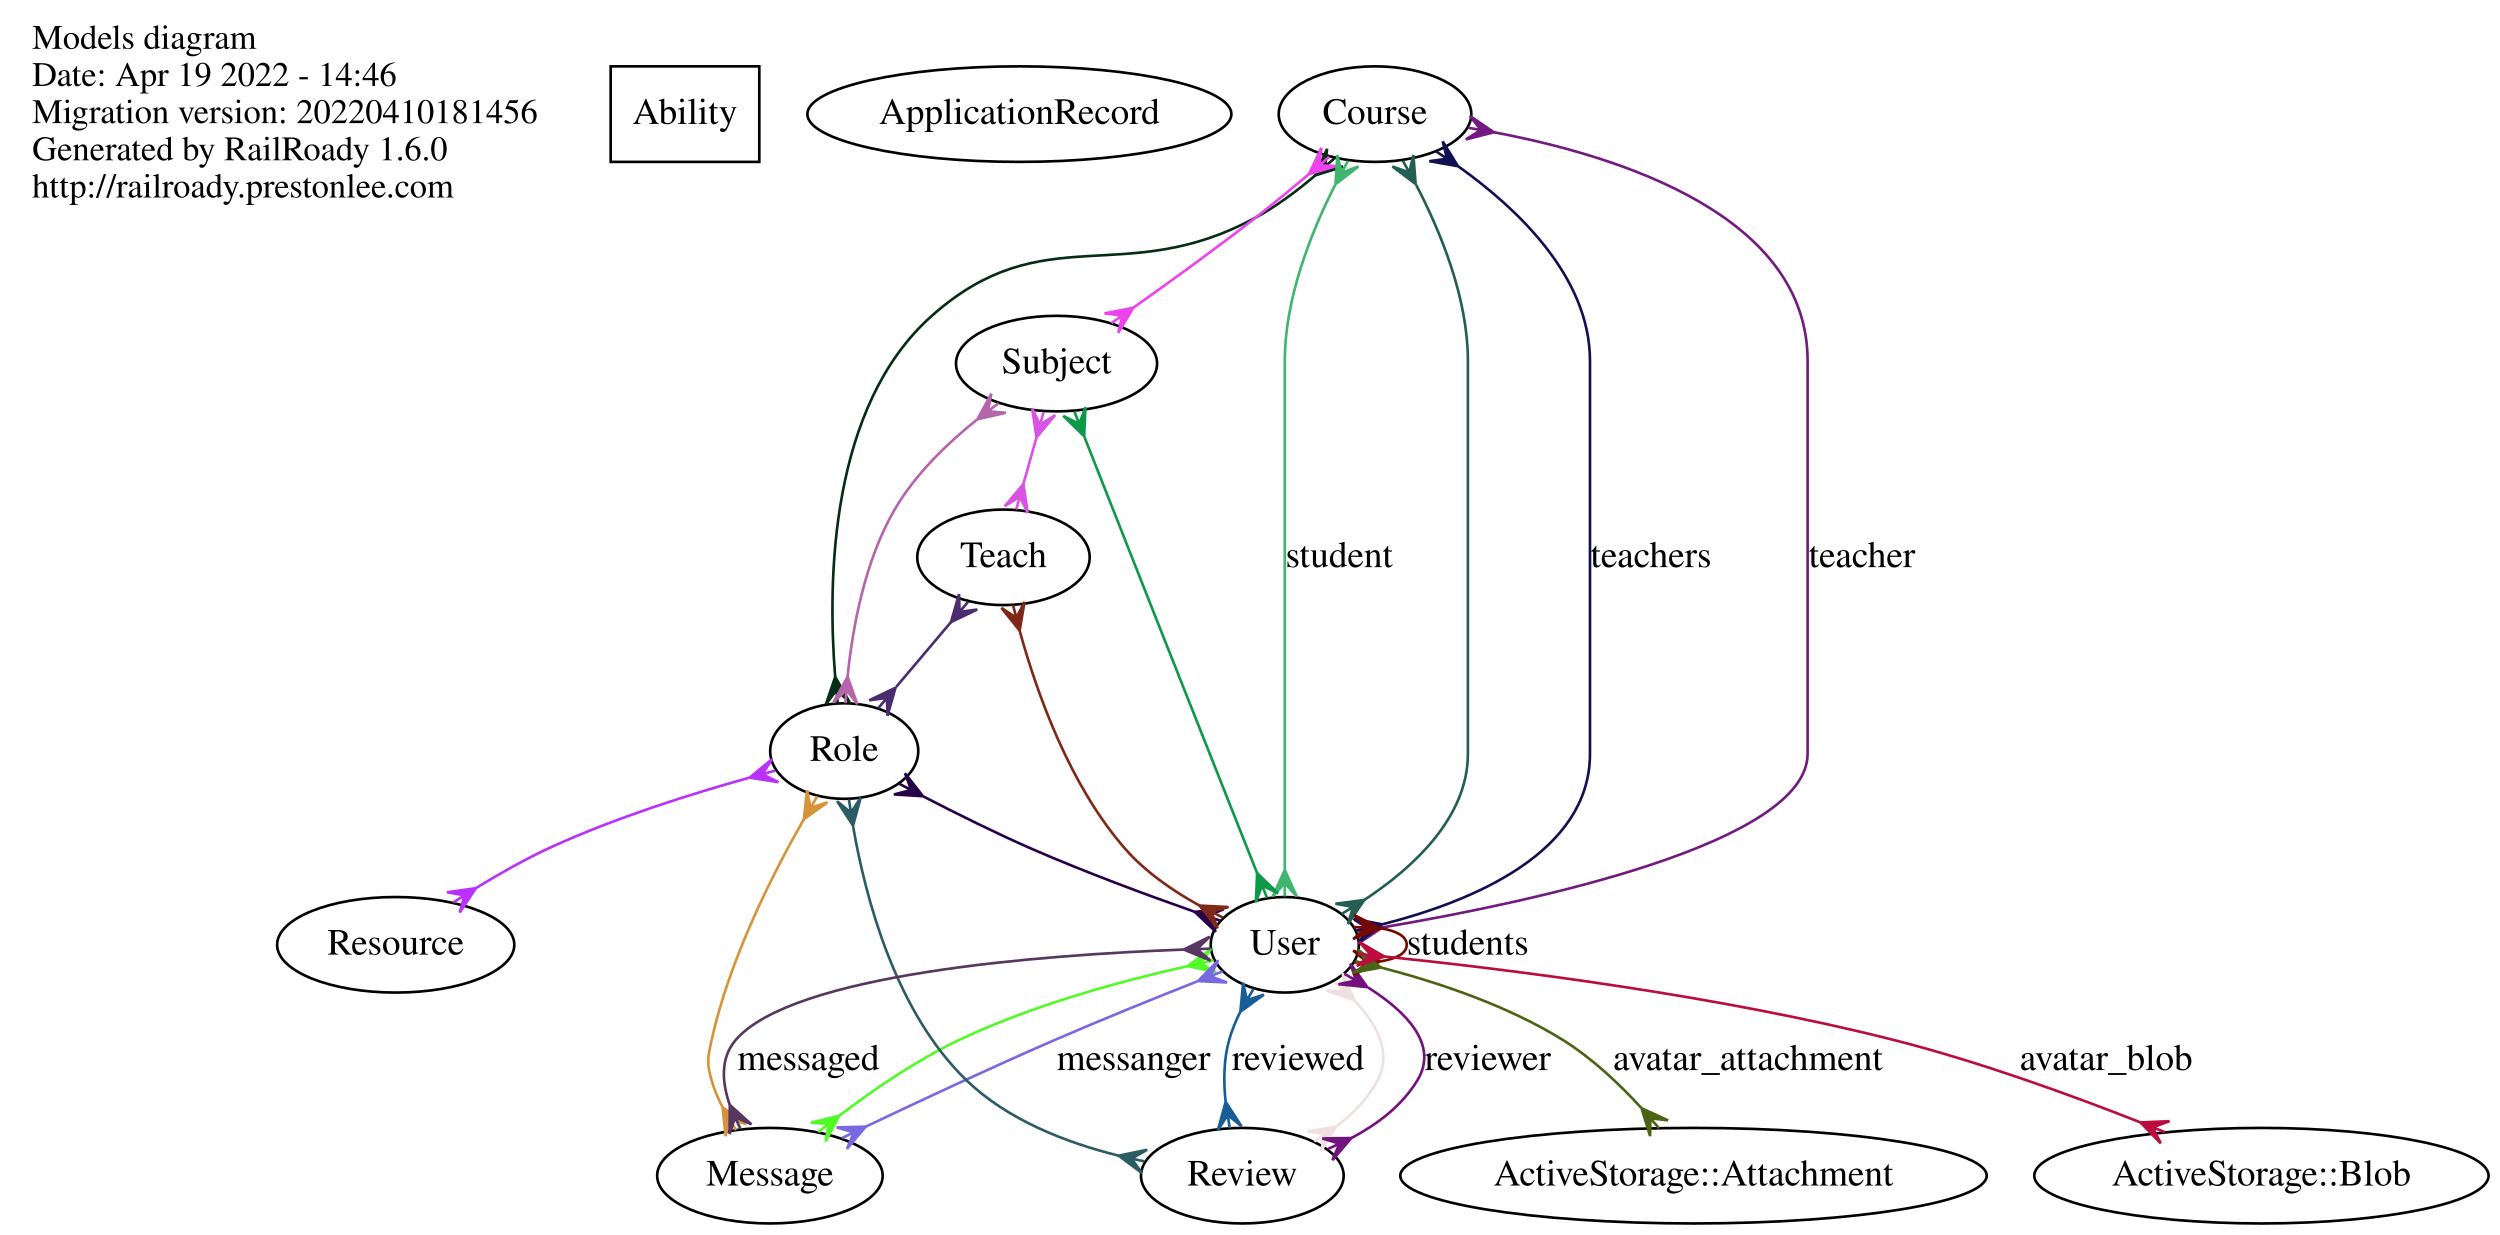
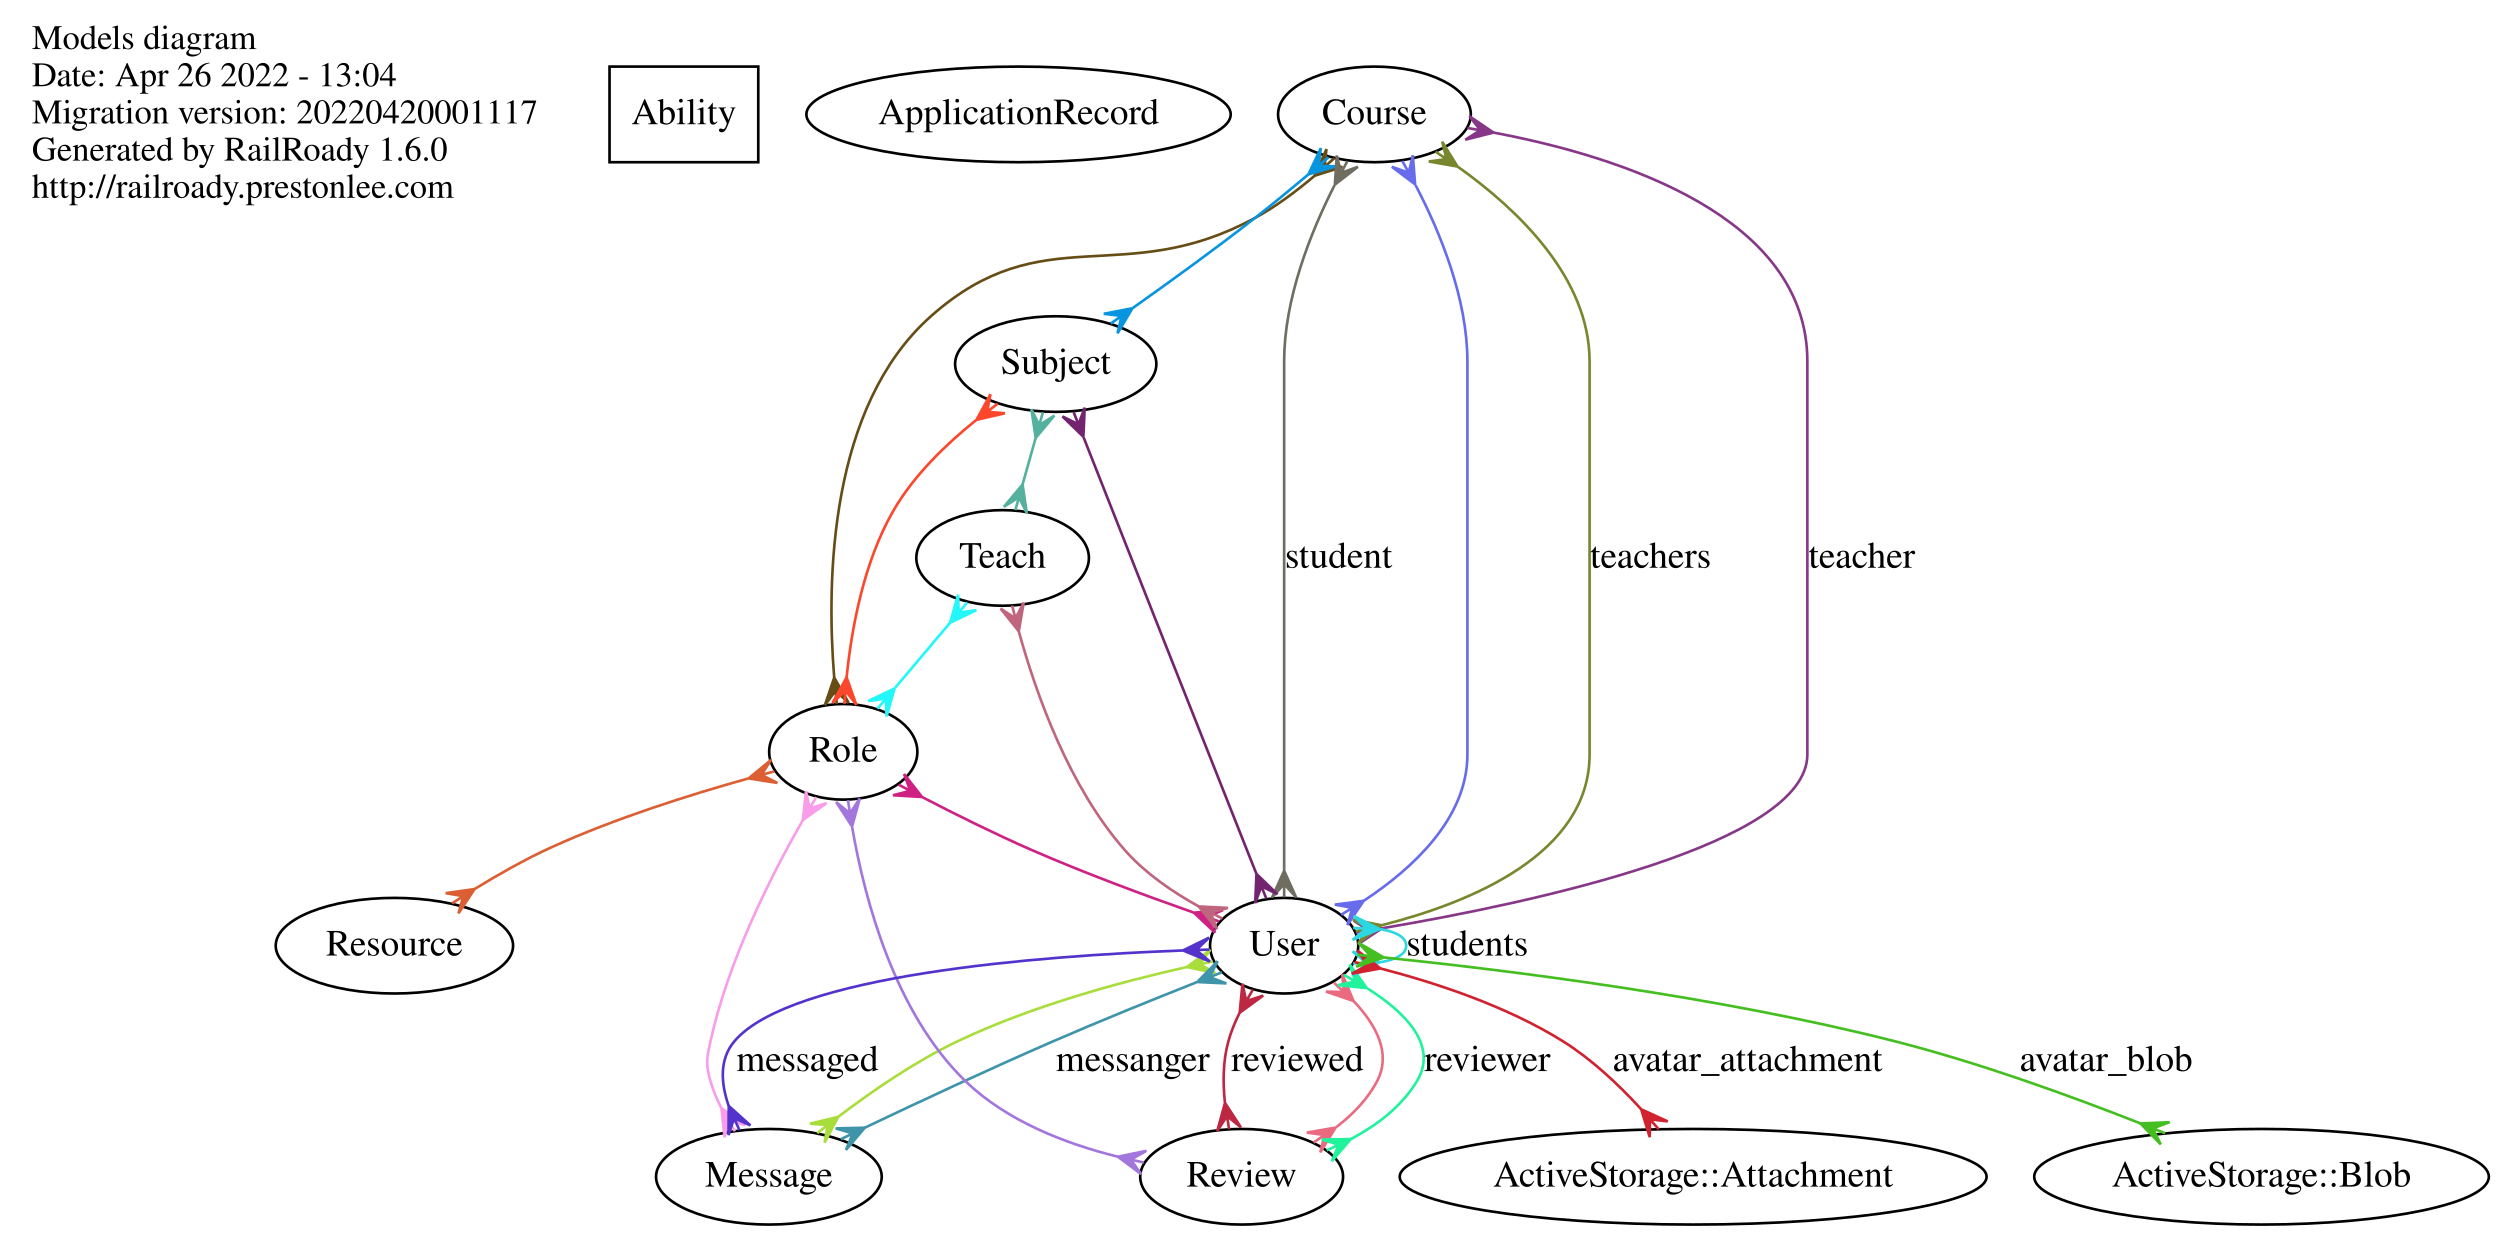
- <svg xmlns="http://www.w3.org/2000/svg" width="942pt" height="465pt" viewBox="0.00 0.00 941.79 465.00">
+ <svg xmlns="http://www.w3.org/2000/svg" width="941pt" height="465pt" viewBox="0.00 0.00 941.29 465.00">
  <g id="graph0" class="graph" transform="scale(1 1) rotate(0) translate(4 461)">
-     <polygon fill="transparent" stroke="transparent" points="-4,4 -4,-461 937.79,-461 937.79,4 -4,4" />
+     <polygon fill="transparent" stroke="transparent" points="-4,4 -4,-461 937.29,-461 937.29,4 -4,4" />
    <g id="node1" class="node">
      <text text-anchor="start" x="8" y="-442.6" font-family="Times,serif" font-size="13.00">Models diagram</text>
-       <text text-anchor="start" x="8" y="-428.6" font-family="Times,serif" font-size="13.00">Date: Apr 19 2022 - 14:46</text>
-       <text text-anchor="start" x="8" y="-414.6" font-family="Times,serif" font-size="13.00">Migration version: 20220410181456</text>
+       <text text-anchor="start" x="8" y="-428.6" font-family="Times,serif" font-size="13.00">Date: Apr 26 2022 - 13:04</text>
+       <text text-anchor="start" x="8" y="-414.6" font-family="Times,serif" font-size="13.00">Migration version: 20220420001117</text>
      <text text-anchor="start" x="8" y="-400.6" font-family="Times,serif" font-size="13.00">Generated by RailRoady 1.6.0</text>
      <text text-anchor="start" x="8" y="-386.6" font-family="Times,serif" font-size="13.00">http://railroady.prestonlee.com</text>
    </g>
    <g id="node2" class="node">
-       <polygon fill="none" stroke="black" points="282,-436 226,-436 226,-400 282,-400 282,-436" />
-       <text text-anchor="middle" x="254" y="-414.3" font-family="Times,serif" font-size="14.00">Ability</text>
+       <polygon fill="none" stroke="black" points="281.5,-436 225.5,-436 225.5,-400 281.5,-400 281.5,-436" />
+       <text text-anchor="middle" x="253.5" y="-414.3" font-family="Times,serif" font-size="14.00">Ability</text>
    </g>
    <g id="node3" class="node">
-       <ellipse fill="none" stroke="black" cx="380" cy="-418" rx="79.89" ry="18" />
-       <text text-anchor="middle" x="380" y="-414.3" font-family="Times,serif" font-size="14.00">ApplicationRecord</text>
+       <ellipse fill="none" stroke="black" cx="379.5" cy="-418" rx="79.89" ry="18" />
+       <text text-anchor="middle" x="379.5" y="-414.3" font-family="Times,serif" font-size="14.00">ApplicationRecord</text>
    </g>
    <g id="node4" class="node">
-       <ellipse fill="none" stroke="black" cx="514" cy="-418" rx="36.29" ry="18" />
-       <text text-anchor="middle" x="514" y="-414.3" font-family="Times,serif" font-size="14.00">Course</text>
+       <ellipse fill="none" stroke="black" cx="513.5" cy="-418" rx="36.29" ry="18" />
+       <text text-anchor="middle" x="513.5" y="-414.3" font-family="Times,serif" font-size="14.00">Course</text>
    </g>
    <g id="node7" class="node">
-       <ellipse fill="none" stroke="black" cx="314" cy="-178" rx="27.9" ry="18" />
-       <text text-anchor="middle" x="314" y="-174.3" font-family="Times,serif" font-size="14.00">Role</text>
+       <ellipse fill="none" stroke="black" cx="313.5" cy="-178" rx="27.9" ry="18" />
+       <text text-anchor="middle" x="313.5" y="-174.3" font-family="Times,serif" font-size="14.00">Role</text>
    </g>
    <g id="edge4" class="edge">
-       <path fill="none" stroke="#052c14" d="M491.44,-394.87C484.64,-389.09 476.88,-383.28 469,-379 419.22,-351.94 389.37,-379.62 347,-342 308.68,-307.98 307.63,-242.79 310.59,-205.99" />
-       <polygon fill="#052c14" stroke="#052c14" points="491.47,-394.9 495.93,-404.92 495.2,-398.23 498.93,-401.56 498.93,-401.56 498.93,-401.56 495.2,-398.23 501.93,-398.21 491.47,-394.9 491.47,-394.9" />
-       <polygon fill="#052c14" stroke="#052c14" points="310.6,-205.94 316.04,-196.42 311.08,-200.96 311.56,-195.99 311.56,-195.99 311.56,-195.99 311.08,-200.96 307.08,-195.56 310.6,-205.94 310.6,-205.94" />
+       <path fill="none" stroke="#654d15" d="M490.94,-394.87C484.14,-389.09 476.38,-383.28 468.5,-379 418.72,-351.94 388.87,-379.62 346.5,-342 308.18,-307.98 307.13,-242.79 310.09,-205.99" />
+       <polygon fill="#654d15" stroke="#654d15" points="490.97,-394.9 495.43,-404.92 494.7,-398.23 498.43,-401.56 498.43,-401.56 498.43,-401.56 494.7,-398.23 501.43,-398.21 490.97,-394.9 490.97,-394.9" />
+       <polygon fill="#654d15" stroke="#654d15" points="310.1,-205.94 315.54,-196.42 310.58,-200.96 311.06,-195.99 311.06,-195.99 311.06,-195.99 310.58,-200.96 306.58,-195.56 310.1,-205.94 310.1,-205.94" />
    </g>
    <g id="node8" class="node">
-       <ellipse fill="none" stroke="black" cx="394" cy="-324" rx="37.89" ry="18" />
-       <text text-anchor="middle" x="394" y="-320.3" font-family="Times,serif" font-size="14.00">Subject</text>
+       <ellipse fill="none" stroke="black" cx="393.5" cy="-324" rx="37.89" ry="18" />
+       <text text-anchor="middle" x="393.5" y="-320.3" font-family="Times,serif" font-size="14.00">Subject</text>
    </g>
    <g id="edge3" class="edge">
-       <path fill="none" stroke="#ed43ec" d="M488.95,-395.26C482.53,-389.85 475.58,-384.13 469,-379 454.13,-367.39 437.09,-355.05 423.02,-345.11" />
-       <polygon fill="#ed43ec" stroke="#ed43ec" points="489.12,-395.4 493.82,-405.31 492.93,-398.64 496.74,-401.88 496.74,-401.88 496.74,-401.88 492.93,-398.64 499.65,-398.46 489.12,-395.4 489.12,-395.4" />
-       <polygon fill="#ed43ec" stroke="#ed43ec" points="422.87,-345 417.27,-335.57 418.78,-342.12 414.69,-339.25 414.69,-339.25 414.69,-339.25 418.78,-342.12 412.1,-342.93 422.87,-345 422.87,-345" />
+       <path fill="none" stroke="#0795e0" d="M488.45,-395.26C482.03,-389.85 475.08,-384.13 468.5,-379 453.63,-367.39 436.59,-355.05 422.52,-345.11" />
+       <polygon fill="#0795e0" stroke="#0795e0" points="488.62,-395.4 493.32,-405.31 492.43,-398.64 496.24,-401.88 496.24,-401.88 496.24,-401.88 492.43,-398.64 499.15,-398.46 488.62,-395.4 488.62,-395.4" />
+       <polygon fill="#0795e0" stroke="#0795e0" points="422.37,-345 416.77,-335.57 418.28,-342.12 414.19,-339.25 414.19,-339.25 414.19,-339.25 418.28,-342.12 411.6,-342.93 422.37,-345 422.37,-345" />
    </g>
    <g id="node10" class="node">
-       <ellipse fill="none" stroke="black" cx="480" cy="-105" rx="27.9" ry="18" />
-       <text text-anchor="middle" x="480" y="-101.3" font-family="Times,serif" font-size="14.00">User</text>
+       <ellipse fill="none" stroke="black" cx="479.5" cy="-105" rx="27.9" ry="18" />
+       <text text-anchor="middle" x="479.5" y="-101.3" font-family="Times,serif" font-size="14.00">User</text>
    </g>
    <g id="edge1" class="edge">
-       <path fill="none" stroke="#731a80" d="M558.9,-411.14C607.15,-402.04 677,-379.46 677,-325 677,-325 677,-325 677,-177 677,-143.37 574.14,-121.27 517.07,-111.6" />
-       <polygon fill="#731a80" stroke="#731a80" points="558.82,-411.16 548.19,-408.46 553.89,-412.02 548.97,-412.89 548.97,-412.89 548.97,-412.89 553.89,-412.02 549.75,-417.32 558.82,-411.16 558.82,-411.16" />
-       <polygon fill="#731a80" stroke="#731a80" points="516.85,-111.56 507.71,-105.49 511.91,-110.75 506.98,-109.93 506.98,-109.93 506.98,-109.93 511.91,-110.75 506.25,-114.37 516.85,-111.56 516.85,-111.56" />
-       <text text-anchor="middle" x="697.5" y="-247.3" font-family="Times,serif" font-size="14.00">teacher</text>
+       <path fill="none" stroke="#873788" d="M558.4,-411.14C606.65,-402.04 676.5,-379.46 676.5,-325 676.5,-325 676.5,-325 676.5,-177 676.5,-143.37 573.64,-121.27 516.57,-111.6" />
+       <polygon fill="#873788" stroke="#873788" points="558.32,-411.16 547.69,-408.46 553.39,-412.02 548.47,-412.89 548.47,-412.89 548.47,-412.89 553.39,-412.02 549.25,-417.32 558.32,-411.16 558.32,-411.16" />
+       <polygon fill="#873788" stroke="#873788" points="516.35,-111.56 507.21,-105.49 511.41,-110.75 506.48,-109.93 506.48,-109.93 506.48,-109.93 511.41,-110.75 505.75,-114.37 516.35,-111.56 516.35,-111.56" />
+       <text text-anchor="middle" x="697" y="-247.3" font-family="Times,serif" font-size="14.00">teacher</text>
    </g>
    <g id="edge2" class="edge">
-       <path fill="none" stroke="#3fb56f" d="M498.9,-391.17C489.81,-373.23 480,-348.42 480,-325 480,-325 480,-325 480,-177 480,-162.65 480,-146.67 480,-133.51" />
-       <polygon fill="#3fb56f" stroke="#3fb56f" points="499.1,-391.56 499.83,-402.5 501.45,-395.97 503.8,-400.39 503.8,-400.39 503.8,-400.39 501.45,-395.97 507.77,-398.27 499.1,-391.56 499.1,-391.56" />
-       <polygon fill="#3fb56f" stroke="#3fb56f" points="480,-133.22 484.5,-123.22 480,-128.22 480,-123.22 480,-123.22 480,-123.22 480,-128.22 475.5,-123.22 480,-133.22 480,-133.22" />
-       <text text-anchor="middle" x="500.5" y="-247.3" font-family="Times,serif" font-size="14.00">student</text>
+       <path fill="none" stroke="#6e6d5f" d="M498.4,-391.17C489.31,-373.23 479.5,-348.42 479.5,-325 479.5,-325 479.5,-325 479.5,-177 479.5,-162.65 479.5,-146.67 479.5,-133.51" />
+       <polygon fill="#6e6d5f" stroke="#6e6d5f" points="498.6,-391.56 499.33,-402.5 500.95,-395.97 503.3,-400.39 503.3,-400.39 503.3,-400.39 500.95,-395.97 507.27,-398.27 498.6,-391.56 498.6,-391.56" />
+       <polygon fill="#6e6d5f" stroke="#6e6d5f" points="479.5,-133.22 484,-123.22 479.5,-128.22 479.5,-123.22 479.5,-123.22 479.5,-123.22 479.5,-128.22 475,-123.22 479.5,-133.22 479.5,-133.22" />
+       <text text-anchor="middle" x="500" y="-247.3" font-family="Times,serif" font-size="14.00">student</text>
    </g>
    <g id="node5" class="node">
-       <ellipse fill="none" stroke="black" cx="286" cy="-18" rx="42.49" ry="18" />
-       <text text-anchor="middle" x="286" y="-14.3" font-family="Times,serif" font-size="14.00">Message</text>
+       <ellipse fill="none" stroke="black" cx="285.5" cy="-18" rx="42.49" ry="18" />
+       <text text-anchor="middle" x="285.5" y="-14.3" font-family="Times,serif" font-size="14.00">Message</text>
    </g>
    <g id="edge5" class="edge">
-       <path fill="none" stroke="#d6933a" d="M268.07,-43.92C266.41,-47.18 264.98,-50.59 264,-54 262.15,-60.41 262.57,-62.49 264,-69 270.66,-99.23 286.65,-131.07 298.77,-152.28" />
-       <polygon fill="#d6933a" stroke="#d6933a" points="268.14,-43.8 277.08,-37.44 270.67,-39.48 273.2,-35.17 273.2,-35.17 273.2,-35.17 270.67,-39.48 269.31,-32.89 268.14,-43.8 268.14,-43.8" />
-       <polygon fill="#d6933a" stroke="#d6933a" points="298.8,-152.33 299.97,-163.23 301.32,-156.64 303.85,-160.96 303.85,-160.96 303.85,-160.96 301.32,-156.64 307.73,-158.68 298.8,-152.33 298.8,-152.33" />
+       <path fill="none" stroke="#f99dea" d="M267.57,-43.92C265.91,-47.18 264.48,-50.59 263.5,-54 261.65,-60.41 262.07,-62.49 263.5,-69 270.16,-99.23 286.15,-131.07 298.27,-152.28" />
+       <polygon fill="#f99dea" stroke="#f99dea" points="267.64,-43.8 276.58,-37.44 270.17,-39.48 272.7,-35.17 272.7,-35.17 272.7,-35.17 270.17,-39.48 268.81,-32.89 267.64,-43.8 267.64,-43.8" />
+       <polygon fill="#f99dea" stroke="#f99dea" points="298.3,-152.33 299.47,-163.23 300.82,-156.64 303.35,-160.96 303.35,-160.96 303.35,-160.96 300.82,-156.64 307.23,-158.68 298.3,-152.33 298.3,-152.33" />
    </g>
    <g id="edge6" class="edge">
-       <path fill="none" stroke="#52fb28" d="M312.16,-40.62C325.03,-50.4 341.15,-61.43 357,-69 384.65,-82.2 418.23,-91.34 443.31,-96.96" />
-       <polygon fill="#52fb28" stroke="#52fb28" points="312.09,-40.57 306.97,-30.88 308.15,-37.5 304.21,-34.43 304.21,-34.43 304.21,-34.43 308.15,-37.5 301.44,-37.98 312.09,-40.57 312.09,-40.57" />
-       <polygon fill="#52fb28" stroke="#52fb28" points="443.38,-96.97 452.21,-103.48 448.27,-98.03 453.16,-99.08 453.16,-99.08 453.16,-99.08 448.27,-98.03 454.1,-94.68 443.38,-96.97 443.38,-96.97" />
+       <path fill="none" stroke="#a9dd3c" d="M311.66,-40.62C324.53,-50.4 340.65,-61.43 356.5,-69 384.15,-82.2 417.73,-91.34 442.81,-96.96" />
+       <polygon fill="#a9dd3c" stroke="#a9dd3c" points="311.59,-40.57 306.47,-30.88 307.65,-37.5 303.71,-34.43 303.71,-34.43 303.71,-34.43 307.65,-37.5 300.94,-37.98 311.59,-40.57 311.59,-40.57" />
+       <polygon fill="#a9dd3c" stroke="#a9dd3c" points="442.88,-96.97 451.71,-103.48 447.77,-98.03 452.66,-99.08 452.66,-99.08 452.66,-99.08 447.77,-98.03 453.6,-94.68 442.88,-96.97 442.88,-96.97" />
    </g>
    <g id="edge7" class="edge">
-       <path fill="none" stroke="#7969e0" d="M322.12,-36.48C342.76,-46.31 369.19,-58.66 393,-69 410.68,-76.68 430.62,-84.75 446.95,-91.2" />
-       <polygon fill="#7969e0" stroke="#7969e0" points="322.1,-36.47 315.02,-28.1 317.59,-34.31 313.08,-32.15 313.08,-32.15 313.08,-32.15 317.59,-34.31 311.14,-36.21 322.1,-36.47 322.1,-36.47" />
-       <polygon fill="#7969e0" stroke="#7969e0" points="447.29,-91.33 454.95,-99.17 451.94,-93.16 456.59,-94.98 456.59,-94.98 456.59,-94.98 451.94,-93.16 458.24,-90.8 447.29,-91.33 447.29,-91.33" />
-       <text text-anchor="middle" x="423" y="-57.8" font-family="Times,serif" font-size="14.00">messanger</text>
+       <path fill="none" stroke="#3e94a9" d="M321.62,-36.48C342.26,-46.31 368.69,-58.66 392.5,-69 410.18,-76.68 430.12,-84.75 446.45,-91.2" />
+       <polygon fill="#3e94a9" stroke="#3e94a9" points="321.6,-36.47 314.52,-28.1 317.09,-34.31 312.58,-32.15 312.58,-32.15 312.58,-32.15 317.09,-34.31 310.64,-36.21 321.6,-36.47 321.6,-36.47" />
+       <polygon fill="#3e94a9" stroke="#3e94a9" points="446.79,-91.33 454.45,-99.17 451.44,-93.16 456.09,-94.98 456.09,-94.98 456.09,-94.98 451.44,-93.16 457.74,-90.8 446.79,-91.33 446.79,-91.33" />
+       <text text-anchor="middle" x="422.5" y="-57.8" font-family="Times,serif" font-size="14.00">messanger</text>
    </g>
    <g id="node6" class="node">
-       <ellipse fill="none" stroke="black" cx="464" cy="-18" rx="38.19" ry="18" />
-       <text text-anchor="middle" x="464" y="-14.3" font-family="Times,serif" font-size="14.00">Review</text>
+       <ellipse fill="none" stroke="black" cx="463.5" cy="-18" rx="38.19" ry="18" />
+       <text text-anchor="middle" x="463.5" y="-14.3" font-family="Times,serif" font-size="14.00">Review</text>
    </g>
    <g id="edge8" class="edge">
-       <path fill="none" stroke="#2c5c63" d="M417.34,-25.56C397.52,-30.47 375.46,-39.04 360,-54 333.53,-79.61 322.15,-121.88 317.35,-149.59" />
-       <polygon fill="#2c5c63" stroke="#2c5c63" points="417.4,-25.55 428.14,-27.77 422.28,-24.46 427.16,-23.37 427.16,-23.37 427.16,-23.37 422.28,-24.46 426.18,-18.98 417.4,-25.55 417.4,-25.55" />
-       <polygon fill="#2c5c63" stroke="#2c5c63" points="317.31,-149.89 311.33,-159.09 316.54,-154.83 315.77,-159.78 315.77,-159.78 315.77,-159.78 316.54,-154.83 320.22,-160.46 317.31,-149.89 317.31,-149.89" />
+       <path fill="none" stroke="#a276dc" d="M416.84,-25.56C397.02,-30.47 374.96,-39.04 359.5,-54 333.03,-79.61 321.65,-121.88 316.85,-149.59" />
+       <polygon fill="#a276dc" stroke="#a276dc" points="416.9,-25.55 427.64,-27.77 421.78,-24.46 426.66,-23.37 426.66,-23.37 426.66,-23.37 421.78,-24.46 425.68,-18.98 416.9,-25.55 416.9,-25.55" />
+       <polygon fill="#a276dc" stroke="#a276dc" points="316.81,-149.89 310.83,-159.09 316.04,-154.83 315.27,-159.78 315.27,-159.78 315.27,-159.78 316.04,-154.83 319.72,-160.46 316.81,-149.89 316.81,-149.89" />
    </g>
    <g id="edge9" class="edge">
-       <path fill="none" stroke="#f0dfe1" d="M499.71,-36.75C505.87,-41.48 511.42,-47.21 515,-54 520.48,-64.4 514.63,-75.18 506.25,-84.05" />
-       <polygon fill="#f0dfe1" stroke="#f0dfe1" points="499.37,-36.51 493.61,-27.19 495.23,-33.71 491.08,-30.91 491.08,-30.91 491.08,-30.91 495.23,-33.71 488.56,-34.64 499.37,-36.51 499.37,-36.51" />
-       <polygon fill="#f0dfe1" stroke="#f0dfe1" points="506.12,-84.18 495.74,-87.72 502.46,-87.59 498.81,-91.01 498.81,-91.01 498.81,-91.01 502.46,-87.59 501.88,-94.29 506.12,-84.18 506.12,-84.18" />
+       <path fill="none" stroke="#ea6b80" d="M499.21,-36.75C505.37,-41.48 510.92,-47.21 514.5,-54 519.98,-64.4 514.13,-75.18 505.75,-84.05" />
+       <polygon fill="#ea6b80" stroke="#ea6b80" points="498.87,-36.51 493.11,-27.19 494.73,-33.71 490.58,-30.91 490.58,-30.91 490.58,-30.91 494.73,-33.71 488.06,-34.64 498.87,-36.51 498.87,-36.51" />
+       <polygon fill="#ea6b80" stroke="#ea6b80" points="505.62,-84.18 495.24,-87.72 501.96,-87.59 498.31,-91.01 498.31,-91.01 498.31,-91.01 501.96,-87.59 501.38,-94.29 505.62,-84.18 505.62,-84.18" />
    </g>
    <g id="edge10" class="edge">
-       <path fill="none" stroke="#73127e" d="M505.14,-32.21C514.97,-37.4 524.27,-44.47 530,-54 538.02,-67.33 525.85,-79.71 511.52,-88.82" />
-       <polygon fill="#73127e" stroke="#73127e" points="505.1,-32.19 497.96,-23.87 500.58,-30.07 496.05,-27.95 496.05,-27.95 496.05,-27.95 500.58,-30.07 494.14,-32.02 505.1,-32.19 505.1,-32.19" />
-       <polygon fill="#73127e" stroke="#73127e" points="511.13,-89.04 500.22,-90.15 506.8,-91.55 502.47,-94.05 502.47,-94.05 502.47,-94.05 506.8,-91.55 504.72,-97.94 511.13,-89.04 511.13,-89.04" />
-       <text text-anchor="middle" x="556.5" y="-57.8" font-family="Times,serif" font-size="14.00">reviewer</text>
+       <path fill="none" stroke="#21f29c" d="M504.64,-32.21C514.47,-37.4 523.77,-44.47 529.5,-54 537.52,-67.33 525.35,-79.71 511.02,-88.82" />
+       <polygon fill="#21f29c" stroke="#21f29c" points="504.6,-32.19 497.46,-23.87 500.08,-30.07 495.55,-27.95 495.55,-27.95 495.55,-27.95 500.08,-30.07 493.64,-32.02 504.6,-32.19 504.6,-32.19" />
+       <polygon fill="#21f29c" stroke="#21f29c" points="510.63,-89.04 499.72,-90.15 506.3,-91.55 501.97,-94.05 501.97,-94.05 501.97,-94.05 506.3,-91.55 504.22,-97.94 510.63,-89.04 510.63,-89.04" />
+       <text text-anchor="middle" x="556" y="-57.8" font-family="Times,serif" font-size="14.00">reviewer</text>
    </g>
    <g id="edge11" class="edge">
-       <path fill="none" stroke="#26014a" d="M343.9,-160.86C356.44,-154.36 371.27,-146.99 385,-141 404.85,-132.35 427.59,-123.92 445.85,-117.5" />
-       <polygon fill="#26014a" stroke="#26014a" points="343.67,-160.99 332.73,-161.65 339.25,-163.31 334.82,-165.64 334.82,-165.64 334.82,-165.64 339.25,-163.31 336.91,-169.62 343.67,-160.99 343.67,-160.99" />
-       <polygon fill="#26014a" stroke="#26014a" points="446.04,-117.43 456.96,-118.4 450.76,-115.79 455.48,-114.15 455.48,-114.15 455.48,-114.15 450.76,-115.79 454.01,-109.9 446.04,-117.43 446.04,-117.43" />
+       <path fill="none" stroke="#cf2183" d="M343.4,-160.86C355.94,-154.36 370.77,-146.99 384.5,-141 404.35,-132.35 427.09,-123.92 445.35,-117.5" />
+       <polygon fill="#cf2183" stroke="#cf2183" points="343.17,-160.99 332.23,-161.65 338.75,-163.31 334.32,-165.64 334.32,-165.64 334.32,-165.64 338.75,-163.31 336.41,-169.62 343.17,-160.99 343.17,-160.99" />
+       <polygon fill="#cf2183" stroke="#cf2183" points="445.54,-117.43 456.46,-118.4 450.26,-115.79 454.98,-114.15 454.98,-114.15 454.98,-114.15 450.26,-115.79 453.51,-109.9 445.54,-117.43 445.54,-117.43" />
    </g>
    <g id="node11" class="node">
-       <ellipse fill="none" stroke="black" cx="145" cy="-105" rx="44.69" ry="18" />
-       <text text-anchor="middle" x="145" y="-101.3" font-family="Times,serif" font-size="14.00">Resource</text>
+       <ellipse fill="none" stroke="black" cx="144.5" cy="-105" rx="44.69" ry="18" />
+       <text text-anchor="middle" x="144.5" y="-101.3" font-family="Times,serif" font-size="14.00">Resource</text>
    </g>
    <g id="edge12" class="edge">
-       <path fill="none" stroke="#ba30fc" d="M278.13,-167.94C256.22,-161.83 227.93,-152.91 204,-142 194.34,-137.59 184.31,-131.93 175.31,-126.41" />
-       <polygon fill="#ba30fc" stroke="#ba30fc" points="278.36,-168 286.83,-174.97 283.18,-169.31 288.01,-170.62 288.01,-170.62 288.01,-170.62 283.18,-169.31 289.19,-166.28 278.36,-168 278.36,-168" />
-       <polygon fill="#ba30fc" stroke="#ba30fc" points="175.18,-126.32 169.12,-117.18 170.95,-123.65 166.72,-120.98 166.72,-120.98 166.72,-120.98 170.95,-123.65 164.32,-124.79 175.18,-126.32 175.18,-126.32" />
+       <path fill="none" stroke="#dc5e33" d="M277.63,-167.94C255.72,-161.83 227.43,-152.91 203.5,-142 193.84,-137.59 183.81,-131.93 174.81,-126.41" />
+       <polygon fill="#dc5e33" stroke="#dc5e33" points="277.86,-168 286.33,-174.97 282.68,-169.31 287.51,-170.62 287.51,-170.62 287.51,-170.62 282.68,-169.31 288.69,-166.28 277.86,-168 277.86,-168" />
+       <polygon fill="#dc5e33" stroke="#dc5e33" points="174.68,-126.32 168.62,-117.18 170.45,-123.65 166.22,-120.98 166.22,-120.98 166.22,-120.98 170.45,-123.65 163.82,-124.79 174.68,-126.32 174.68,-126.32" />
    </g>
    <g id="edge15" class="edge">
-       <path fill="none" stroke="#b465ab" d="M364.06,-302.92C352.7,-293.84 340.67,-282.18 333,-269 321.8,-249.76 317.16,-224.78 315.26,-206.02" />
-       <polygon fill="#b465ab" stroke="#b465ab" points="364.18,-303.01 369.42,-312.64 368.16,-306.03 372.14,-309.06 372.14,-309.06 372.14,-309.06 368.16,-306.03 374.86,-305.47 364.18,-303.01 364.18,-303.01" />
-       <polygon fill="#b465ab" stroke="#b465ab" points="315.26,-206.02 318.93,-195.69 314.86,-201.04 314.45,-196.05 314.45,-196.05 314.45,-196.05 314.86,-201.04 309.96,-196.42 315.26,-206.02 315.26,-206.02" />
+       <path fill="none" stroke="#fc472d" d="M363.56,-302.92C352.2,-293.84 340.17,-282.18 332.5,-269 321.3,-249.76 316.66,-224.78 314.76,-206.02" />
+       <polygon fill="#fc472d" stroke="#fc472d" points="363.68,-303.01 368.92,-312.64 367.66,-306.03 371.64,-309.06 371.64,-309.06 371.64,-309.06 367.66,-306.03 374.36,-305.47 363.68,-303.01 363.68,-303.01" />
+       <polygon fill="#fc472d" stroke="#fc472d" points="314.76,-206.02 318.43,-195.69 314.36,-201.04 313.95,-196.05 313.95,-196.05 313.95,-196.05 314.36,-201.04 309.46,-196.42 314.76,-206.02 314.76,-206.02" />
    </g>
    <g id="node9" class="node">
-       <ellipse fill="none" stroke="black" cx="374" cy="-251" rx="32.49" ry="18" />
-       <text text-anchor="middle" x="374" y="-247.3" font-family="Times,serif" font-size="14.00">Teach</text>
+       <ellipse fill="none" stroke="black" cx="373.5" cy="-251" rx="32.49" ry="18" />
+       <text text-anchor="middle" x="373.5" y="-247.3" font-family="Times,serif" font-size="14.00">Teach</text>
    </g>
    <g id="edge13" class="edge">
-       <path fill="none" stroke="#d853e1" d="M386.41,-296.05C384.81,-290.38 383.13,-284.4 381.53,-278.74" />
-       <polygon fill="#d853e1" stroke="#d853e1" points="386.45,-296.19 384.83,-307.03 387.8,-301 389.16,-305.81 389.16,-305.81 389.16,-305.81 387.8,-301 393.49,-304.59 386.45,-296.19 386.45,-296.19" />
-       <polygon fill="#d853e1" stroke="#d853e1" points="381.51,-278.65 383.13,-267.81 380.15,-273.84 378.8,-269.03 378.8,-269.03 378.8,-269.03 380.15,-273.84 374.47,-270.25 381.51,-278.65 381.51,-278.65" />
+       <path fill="none" stroke="#54b19e" d="M385.91,-296.05C384.31,-290.38 382.63,-284.4 381.03,-278.74" />
+       <polygon fill="#54b19e" stroke="#54b19e" points="385.95,-296.19 384.33,-307.03 387.3,-301 388.66,-305.81 388.66,-305.81 388.66,-305.81 387.3,-301 392.99,-304.59 385.95,-296.19 385.95,-296.19" />
+       <polygon fill="#54b19e" stroke="#54b19e" points="381.01,-278.65 382.63,-267.81 379.65,-273.84 378.3,-269.03 378.3,-269.03 378.3,-269.03 379.65,-273.84 373.97,-270.25 381.01,-278.65 381.01,-278.65" />
    </g>
    <g id="edge14" class="edge">
-       <path fill="none" stroke="#0e9949" d="M404.52,-296.31C418.52,-260.83 444.05,-196.17 466,-141 467.15,-138.11 468.35,-135.09 469.55,-132.09" />
-       <polygon fill="#0e9949" stroke="#0e9949" points="404.4,-296.63 396.54,-304.28 402.56,-301.28 400.73,-305.93 400.73,-305.93 400.73,-305.93 402.56,-301.28 404.91,-307.58 404.4,-296.63 404.4,-296.63" />
-       <polygon fill="#0e9949" stroke="#0e9949" points="469.58,-132.02 477.47,-124.4 471.44,-127.37 473.29,-122.73 473.29,-122.73 473.29,-122.73 471.44,-127.37 469.11,-121.06 469.58,-132.02 469.58,-132.02" />
+       <path fill="none" stroke="#72246e" d="M404.02,-296.31C418.02,-260.83 443.55,-196.17 465.5,-141 466.65,-138.11 467.85,-135.09 469.05,-132.09" />
+       <polygon fill="#72246e" stroke="#72246e" points="403.9,-296.63 396.04,-304.28 402.06,-301.28 400.23,-305.93 400.23,-305.93 400.23,-305.93 402.06,-301.28 404.41,-307.58 403.9,-296.63 403.9,-296.63" />
+       <polygon fill="#72246e" stroke="#72246e" points="469.08,-132.02 476.97,-124.4 470.94,-127.37 472.79,-122.73 472.79,-122.73 472.79,-122.73 470.94,-127.37 468.61,-121.06 469.08,-132.02 469.08,-132.02" />
    </g>
    <g id="edge17" class="edge">
-       <path fill="none" stroke="#4b2c71" d="M354.15,-226.51C347.55,-218.7 340.22,-210.02 333.64,-202.24" />
-       <polygon fill="#4b2c71" stroke="#4b2c71" points="354.23,-226.6 357.25,-237.15 357.46,-230.42 360.68,-234.24 360.68,-234.24 360.68,-234.24 357.46,-230.42 364.12,-231.34 354.23,-226.6 354.23,-226.6" />
-       <polygon fill="#4b2c71" stroke="#4b2c71" points="333.32,-201.86 330.3,-191.32 330.09,-198.04 326.87,-194.23 326.87,-194.23 326.87,-194.23 330.09,-198.04 323.43,-197.13 333.32,-201.86 333.32,-201.86" />
+       <path fill="none" stroke="#23f7fa" d="M353.65,-226.51C347.05,-218.7 339.72,-210.02 333.14,-202.24" />
+       <polygon fill="#23f7fa" stroke="#23f7fa" points="353.73,-226.6 356.75,-237.15 356.96,-230.42 360.18,-234.24 360.18,-234.24 360.18,-234.24 356.96,-230.42 363.62,-231.34 353.73,-226.6 353.73,-226.6" />
+       <polygon fill="#23f7fa" stroke="#23f7fa" points="332.82,-201.86 329.8,-191.32 329.59,-198.04 326.37,-194.23 326.37,-194.23 326.37,-194.23 329.59,-198.04 322.93,-197.13 332.82,-201.86 332.82,-201.86" />
    </g>
    <g id="edge16" class="edge">
-       <path fill="none" stroke="#802817" d="M380.12,-223.28C386.68,-199.46 399.09,-164.79 420,-141 427.62,-132.33 437.93,-125.25 447.85,-119.79" />
-       <polygon fill="#802817" stroke="#802817" points="380.09,-223.39 373.23,-231.94 378.84,-228.23 377.58,-233.07 377.58,-233.07 377.58,-233.07 378.84,-228.23 381.94,-234.2 380.09,-223.39 380.09,-223.39" />
-       <polygon fill="#802817" stroke="#802817" points="447.86,-119.78 458.81,-119.23 452.31,-117.5 456.76,-115.22 456.76,-115.22 456.76,-115.22 452.31,-117.5 454.71,-111.22 447.86,-119.78 447.86,-119.78" />
+       <path fill="none" stroke="#bf657e" d="M379.62,-223.28C386.18,-199.46 398.59,-164.79 419.5,-141 427.12,-132.33 437.43,-125.25 447.35,-119.79" />
+       <polygon fill="#bf657e" stroke="#bf657e" points="379.59,-223.39 372.73,-231.94 378.34,-228.23 377.08,-233.07 377.08,-233.07 377.08,-233.07 378.34,-228.23 381.44,-234.2 379.59,-223.39 379.59,-223.39" />
+       <polygon fill="#bf657e" stroke="#bf657e" points="447.36,-119.78 458.31,-119.23 451.81,-117.5 456.26,-115.22 456.26,-115.22 456.26,-115.22 451.81,-117.5 454.21,-111.22 447.36,-119.78 447.36,-119.78" />
    </g>
    <g id="edge18" class="edge">
-       <path fill="none" stroke="#235e52" d="M510.07,-121.97C528.66,-134.23 549,-153.11 549,-177 549,-325 549,-325 549,-325 549,-348.5 538.9,-373.31 529.55,-391.23" />
-       <polygon fill="#235e52" stroke="#235e52" points="509.96,-121.9 503.82,-112.81 505.71,-119.27 501.45,-116.64 501.45,-116.64 501.45,-116.64 505.71,-119.27 499.09,-120.47 509.96,-121.9 509.96,-121.9" />
-       <polygon fill="#235e52" stroke="#235e52" points="529.31,-391.66 520.56,-398.26 526.91,-396.04 524.5,-400.43 524.5,-400.43 524.5,-400.43 526.91,-396.04 528.45,-402.59 529.31,-391.66 529.31,-391.66" />
+       <path fill="none" stroke="#676cec" d="M509.57,-121.97C528.16,-134.23 548.5,-153.11 548.5,-177 548.5,-325 548.5,-325 548.5,-325 548.5,-348.5 538.4,-373.31 529.05,-391.23" />
+       <polygon fill="#676cec" stroke="#676cec" points="509.46,-121.9 503.32,-112.81 505.21,-119.27 500.95,-116.64 500.95,-116.64 500.95,-116.64 505.21,-119.27 498.59,-120.47 509.46,-121.9 509.46,-121.9" />
+       <polygon fill="#676cec" stroke="#676cec" points="528.81,-391.66 520.06,-398.26 526.41,-396.04 524,-400.43 524,-400.43 524,-400.43 526.41,-396.04 527.95,-402.59 528.81,-391.66 528.81,-391.66" />
    </g>
    <g id="edge21" class="edge">
-       <path fill="none" stroke="#130f53" d="M516.99,-112.78C550.61,-121.33 595,-139.68 595,-177 595,-325 595,-325 595,-325 595,-356.32 568.22,-382.04 545.46,-398.25" />
-       <polygon fill="#130f53" stroke="#130f53" points="516.7,-112.71 507.99,-106.05 511.83,-111.57 506.96,-110.43 506.96,-110.43 506.96,-110.43 511.83,-111.57 505.94,-114.81 516.7,-112.71 516.7,-112.71" />
-       <polygon fill="#130f53" stroke="#130f53" points="545.27,-398.37 534.47,-400.26 541.13,-401.18 536.99,-403.98 536.99,-403.98 536.99,-403.98 541.13,-401.18 539.52,-407.71 545.27,-398.37 545.27,-398.37" />
-       <text text-anchor="middle" x="618" y="-247.3" font-family="Times,serif" font-size="14.00">teachers</text>
+       <path fill="none" stroke="#78862e" d="M516.49,-112.78C550.11,-121.33 594.5,-139.68 594.5,-177 594.5,-325 594.5,-325 594.5,-325 594.5,-356.32 567.72,-382.04 544.96,-398.25" />
+       <polygon fill="#78862e" stroke="#78862e" points="516.2,-112.71 507.49,-106.05 511.33,-111.57 506.46,-110.43 506.46,-110.43 506.46,-110.43 511.33,-111.57 505.44,-114.81 516.2,-112.71 516.2,-112.71" />
+       <polygon fill="#78862e" stroke="#78862e" points="544.77,-398.37 533.97,-400.26 540.63,-401.18 536.49,-403.98 536.49,-403.98 536.49,-403.98 540.63,-401.18 539.02,-407.71 544.77,-398.37 544.77,-398.37" />
+       <text text-anchor="middle" x="617.5" y="-247.3" font-family="Times,serif" font-size="14.00">teachers</text>
    </g>
    <g id="edge24" class="edge">
-       <path fill="none" stroke="#573662" d="M441.7,-103.2C387.91,-101.18 294.17,-94.05 273,-69 267.28,-62.23 267.91,-53.24 270.84,-44.75" />
-       <polygon fill="#573662" stroke="#573662" points="441.9,-103.21 451.74,-108.04 446.89,-103.38 451.89,-103.54 451.89,-103.54 451.89,-103.54 446.89,-103.38 452.04,-99.04 441.9,-103.21 441.9,-103.21" />
-       <polygon fill="#573662" stroke="#573662" points="270.88,-44.67 279.04,-37.34 272.9,-40.09 274.92,-35.52 274.92,-35.52 274.92,-35.52 272.9,-40.09 270.8,-33.7 270.88,-44.67 270.88,-44.67" />
-       <text text-anchor="middle" x="300.5" y="-57.8" font-family="Times,serif" font-size="14.00">messaged</text>
+       <path fill="none" stroke="#5333cb" d="M441.2,-103.2C387.41,-101.18 293.67,-94.05 272.5,-69 266.78,-62.23 267.41,-53.24 270.34,-44.75" />
+       <polygon fill="#5333cb" stroke="#5333cb" points="441.4,-103.21 451.24,-108.04 446.39,-103.38 451.39,-103.54 451.39,-103.54 451.39,-103.54 446.39,-103.38 451.54,-99.04 441.4,-103.21 441.4,-103.21" />
+       <polygon fill="#5333cb" stroke="#5333cb" points="270.38,-44.67 278.54,-37.34 272.4,-40.09 274.42,-35.52 274.42,-35.52 274.42,-35.52 272.4,-40.09 270.3,-33.7 270.38,-44.67 270.38,-44.67" />
+       <text text-anchor="middle" x="300" y="-57.8" font-family="Times,serif" font-size="14.00">messaged</text>
    </g>
    <g id="edge23" class="edge">
-       <path fill="none" stroke="#195d96" d="M463.23,-79.73C461.5,-76.26 460,-72.63 459,-69 456.97,-61.69 456.9,-53.57 457.69,-46.04" />
-       <polygon fill="#195d96" stroke="#195d96" points="463.26,-79.77 464.31,-90.69 465.74,-84.12 468.22,-88.46 468.22,-88.46 468.22,-88.46 465.74,-84.12 472.12,-86.22 463.26,-79.77 463.26,-79.77" />
-       <polygon fill="#195d96" stroke="#195d96" points="457.73,-45.81 463.71,-36.62 458.5,-40.87 459.26,-35.93 459.26,-35.93 459.26,-35.93 458.5,-40.87 454.82,-35.24 457.73,-45.81 457.73,-45.81" />
-       <text text-anchor="middle" x="485" y="-57.8" font-family="Times,serif" font-size="14.00">reviewed</text>
+       <path fill="none" stroke="#be2741" d="M462.73,-79.73C461,-76.26 459.5,-72.63 458.5,-69 456.47,-61.69 456.4,-53.57 457.19,-46.04" />
+       <polygon fill="#be2741" stroke="#be2741" points="462.76,-79.77 463.81,-90.69 465.24,-84.12 467.72,-88.46 467.72,-88.46 467.72,-88.46 465.24,-84.12 471.62,-86.22 462.76,-79.77 462.76,-79.77" />
+       <polygon fill="#be2741" stroke="#be2741" points="457.23,-45.81 463.21,-36.62 458,-40.87 458.76,-35.93 458.76,-35.93 458.76,-35.93 458,-40.87 454.32,-35.24 457.23,-45.81 457.23,-45.81" />
+       <text text-anchor="middle" x="484.5" y="-57.8" font-family="Times,serif" font-size="14.00">reviewed</text>
    </g>
    <g id="edge22" class="edge">
-       <path fill="none" stroke="#750900" d="M516.24,-111.21C522,-110.3 525.95,-108.23 525.95,-105 525.95,-101.77 522,-99.7 516.24,-98.79" />
-       <polygon fill="#750900" stroke="#750900" points="515.97,-111.22 505.77,-107.2 510.97,-111.46 505.98,-111.69 505.98,-111.69 505.98,-111.69 510.97,-111.46 506.19,-116.19 515.97,-111.22 515.97,-111.22" />
-       <polygon fill="#750900" stroke="#750900" points="515.97,-98.78 506.19,-93.81 510.97,-98.54 505.98,-98.31 505.98,-98.31 505.98,-98.31 510.97,-98.54 505.77,-102.8 515.97,-98.78 515.97,-98.78" />
-       <text text-anchor="middle" x="548.95" y="-101.3" font-family="Times,serif" font-size="14.00">students</text>
+       <path fill="none" stroke="#2cd7e4" d="M515.74,-111.21C521.5,-110.3 525.45,-108.23 525.45,-105 525.45,-101.77 521.5,-99.7 515.74,-98.79" />
+       <polygon fill="#2cd7e4" stroke="#2cd7e4" points="515.47,-111.22 505.27,-107.2 510.47,-111.46 505.48,-111.69 505.48,-111.69 505.48,-111.69 510.47,-111.46 505.69,-116.19 515.47,-111.22 515.47,-111.22" />
+       <polygon fill="#2cd7e4" stroke="#2cd7e4" points="515.47,-98.78 505.69,-93.81 510.47,-98.54 505.48,-98.31 505.48,-98.31 505.48,-98.31 510.47,-98.54 505.27,-102.8 515.47,-98.78 515.47,-98.78" />
+       <text text-anchor="middle" x="548.45" y="-101.3" font-family="Times,serif" font-size="14.00">students</text>
    </g>
    <g id="node12" class="node">
-       <ellipse fill="none" stroke="black" cx="634" cy="-18" rx="110.48" ry="18" />
-       <text text-anchor="middle" x="634" y="-14.3" font-family="Times,serif" font-size="14.00">ActiveStorage::Attachment</text>
+       <ellipse fill="none" stroke="black" cx="633.5" cy="-18" rx="110.48" ry="18" />
+       <text text-anchor="middle" x="633.5" y="-14.3" font-family="Times,serif" font-size="14.00">ActiveStorage::Attachment</text>
    </g>
    <g id="edge19" class="edge">
-       <path fill="none" stroke="#4a6414" d="M516.41,-96.39C537.52,-90.91 564,-82.13 585,-69 595.84,-62.22 606.05,-52.57 614.31,-43.56" />
-       <polygon fill="#4a6414" stroke="#4a6414" points="516.24,-96.44 505.45,-94.46 511.38,-97.63 506.53,-98.82 506.53,-98.82 506.53,-98.82 511.38,-97.63 507.6,-103.19 516.24,-96.44 516.24,-96.44" />
-       <polygon fill="#4a6414" stroke="#4a6414" points="614.44,-43.4 624.42,-38.85 617.74,-39.64 621.03,-35.88 621.03,-35.88 621.03,-35.88 617.74,-39.64 617.65,-32.92 614.44,-43.4 614.44,-43.4" />
-       <text text-anchor="middle" x="654.5" y="-57.8" font-family="Times,serif" font-size="14.00">avatar_attachment</text>
+       <path fill="none" stroke="#d0232f" d="M515.91,-96.39C537.02,-90.91 563.5,-82.13 584.5,-69 595.34,-62.22 605.55,-52.57 613.81,-43.56" />
+       <polygon fill="#d0232f" stroke="#d0232f" points="515.74,-96.44 504.95,-94.46 510.88,-97.63 506.03,-98.82 506.03,-98.82 506.03,-98.82 510.88,-97.63 507.1,-103.19 515.74,-96.44 515.74,-96.44" />
+       <polygon fill="#d0232f" stroke="#d0232f" points="613.94,-43.4 623.92,-38.85 617.24,-39.64 620.53,-35.88 620.53,-35.88 620.53,-35.88 617.24,-39.64 617.15,-32.92 613.94,-43.4 613.94,-43.4" />
+       <text text-anchor="middle" x="654" y="-57.8" font-family="Times,serif" font-size="14.00">avatar_attachment</text>
    </g>
    <g id="node13" class="node">
-       <ellipse fill="none" stroke="black" cx="848" cy="-18" rx="85.59" ry="18" />
-       <text text-anchor="middle" x="848" y="-14.3" font-family="Times,serif" font-size="14.00">ActiveStorage::Blob</text>
+       <ellipse fill="none" stroke="black" cx="847.5" cy="-18" rx="85.59" ry="18" />
+       <text text-anchor="middle" x="847.5" y="-14.3" font-family="Times,serif" font-size="14.00">ActiveStorage::Blob</text>
    </g>
    <g id="edge20" class="edge">
-       <path fill="none" stroke="#bb0d3d" d="M517.71,-100.56C563.64,-95.84 643.37,-85.97 710,-69 741.45,-60.99 775.76,-48.58 802.31,-38.12" />
-       <polygon fill="#bb0d3d" stroke="#bb0d3d" points="517.56,-100.57 507.16,-97.09 512.59,-101.07 507.61,-101.57 507.61,-101.57 507.61,-101.57 512.59,-101.07 508.06,-106.05 517.56,-100.57 517.56,-100.57" />
-       <polygon fill="#bb0d3d" stroke="#bb0d3d" points="802.43,-38.07 813.38,-38.55 807.07,-36.22 811.71,-34.37 811.71,-34.37 811.71,-34.37 807.07,-36.22 810.05,-30.19 802.43,-38.07 802.43,-38.07" />
-       <text text-anchor="middle" x="789.5" y="-57.8" font-family="Times,serif" font-size="14.00">avatar_blob</text>
+       <path fill="none" stroke="#44be21" d="M517.21,-100.56C563.14,-95.84 642.87,-85.97 709.5,-69 740.95,-60.99 775.26,-48.58 801.81,-38.12" />
+       <polygon fill="#44be21" stroke="#44be21" points="517.06,-100.57 506.66,-97.09 512.09,-101.07 507.11,-101.57 507.11,-101.57 507.11,-101.57 512.09,-101.07 507.56,-106.05 517.06,-100.57 517.06,-100.57" />
+       <polygon fill="#44be21" stroke="#44be21" points="801.93,-38.07 812.88,-38.55 806.57,-36.22 811.21,-34.37 811.21,-34.37 811.21,-34.37 806.57,-36.22 809.55,-30.19 801.93,-38.07 801.93,-38.07" />
+       <text text-anchor="middle" x="789" y="-57.8" font-family="Times,serif" font-size="14.00">avatar_blob</text>
    </g>
  </g>
</svg>
